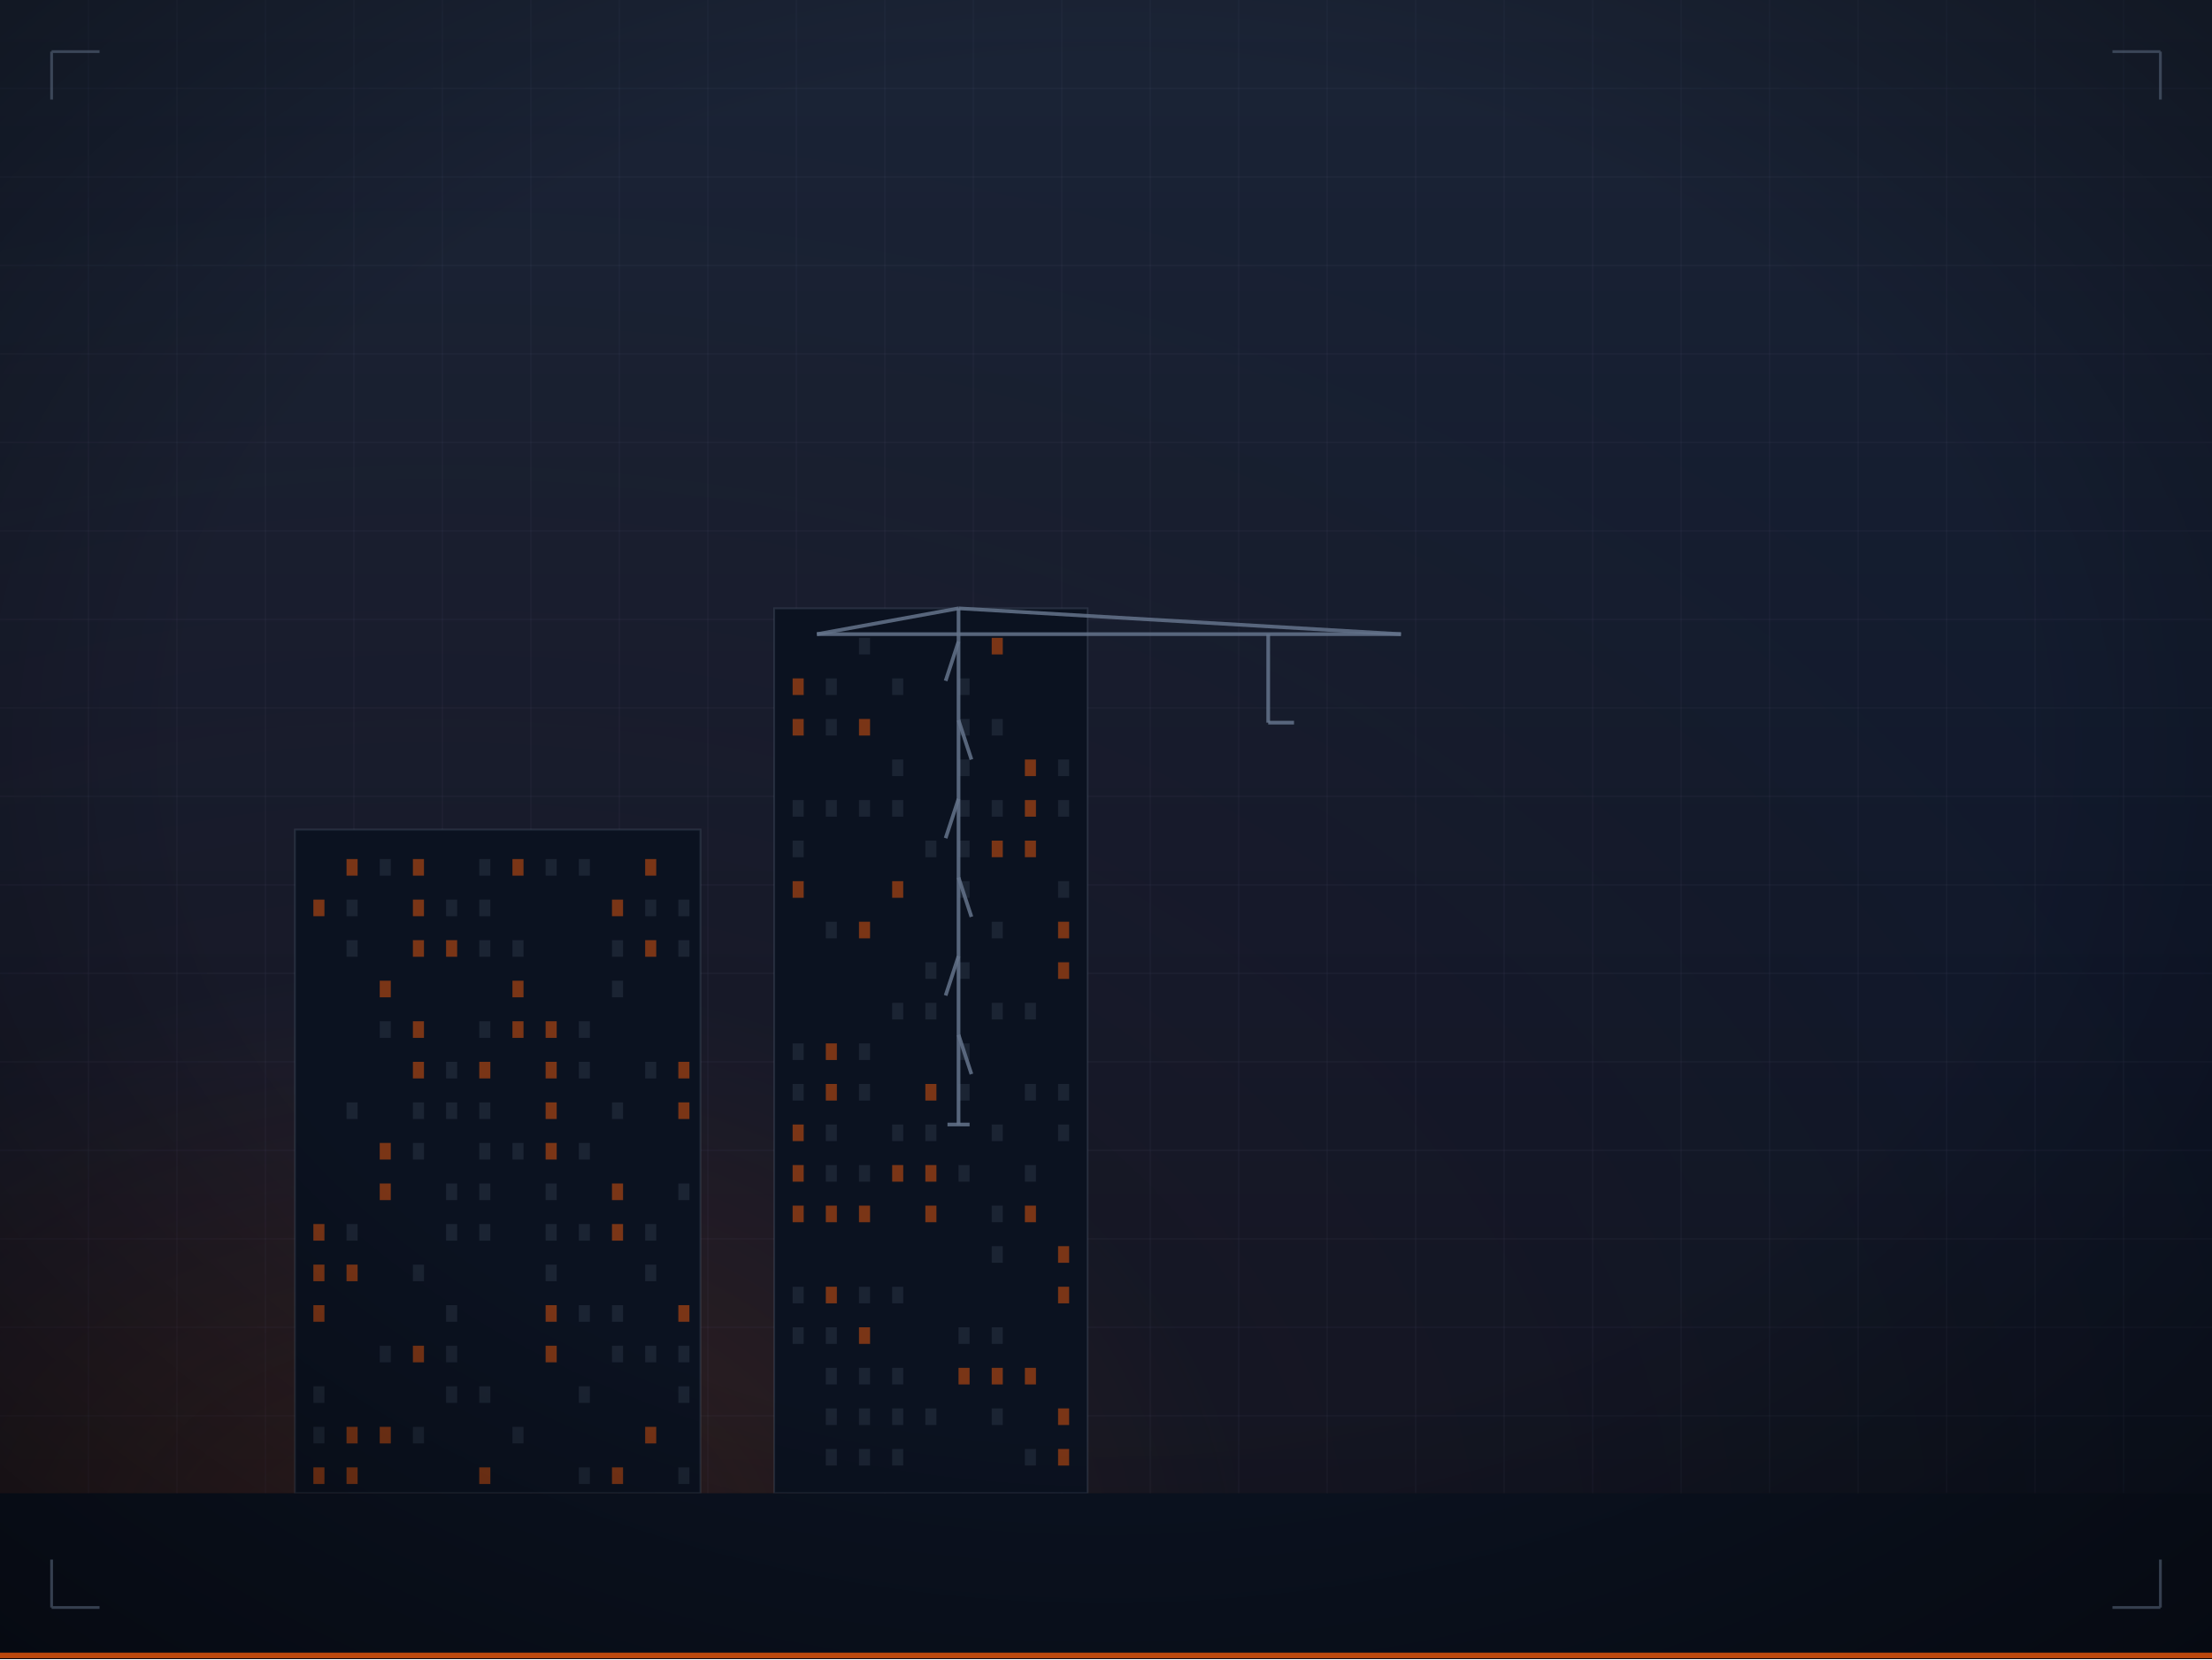
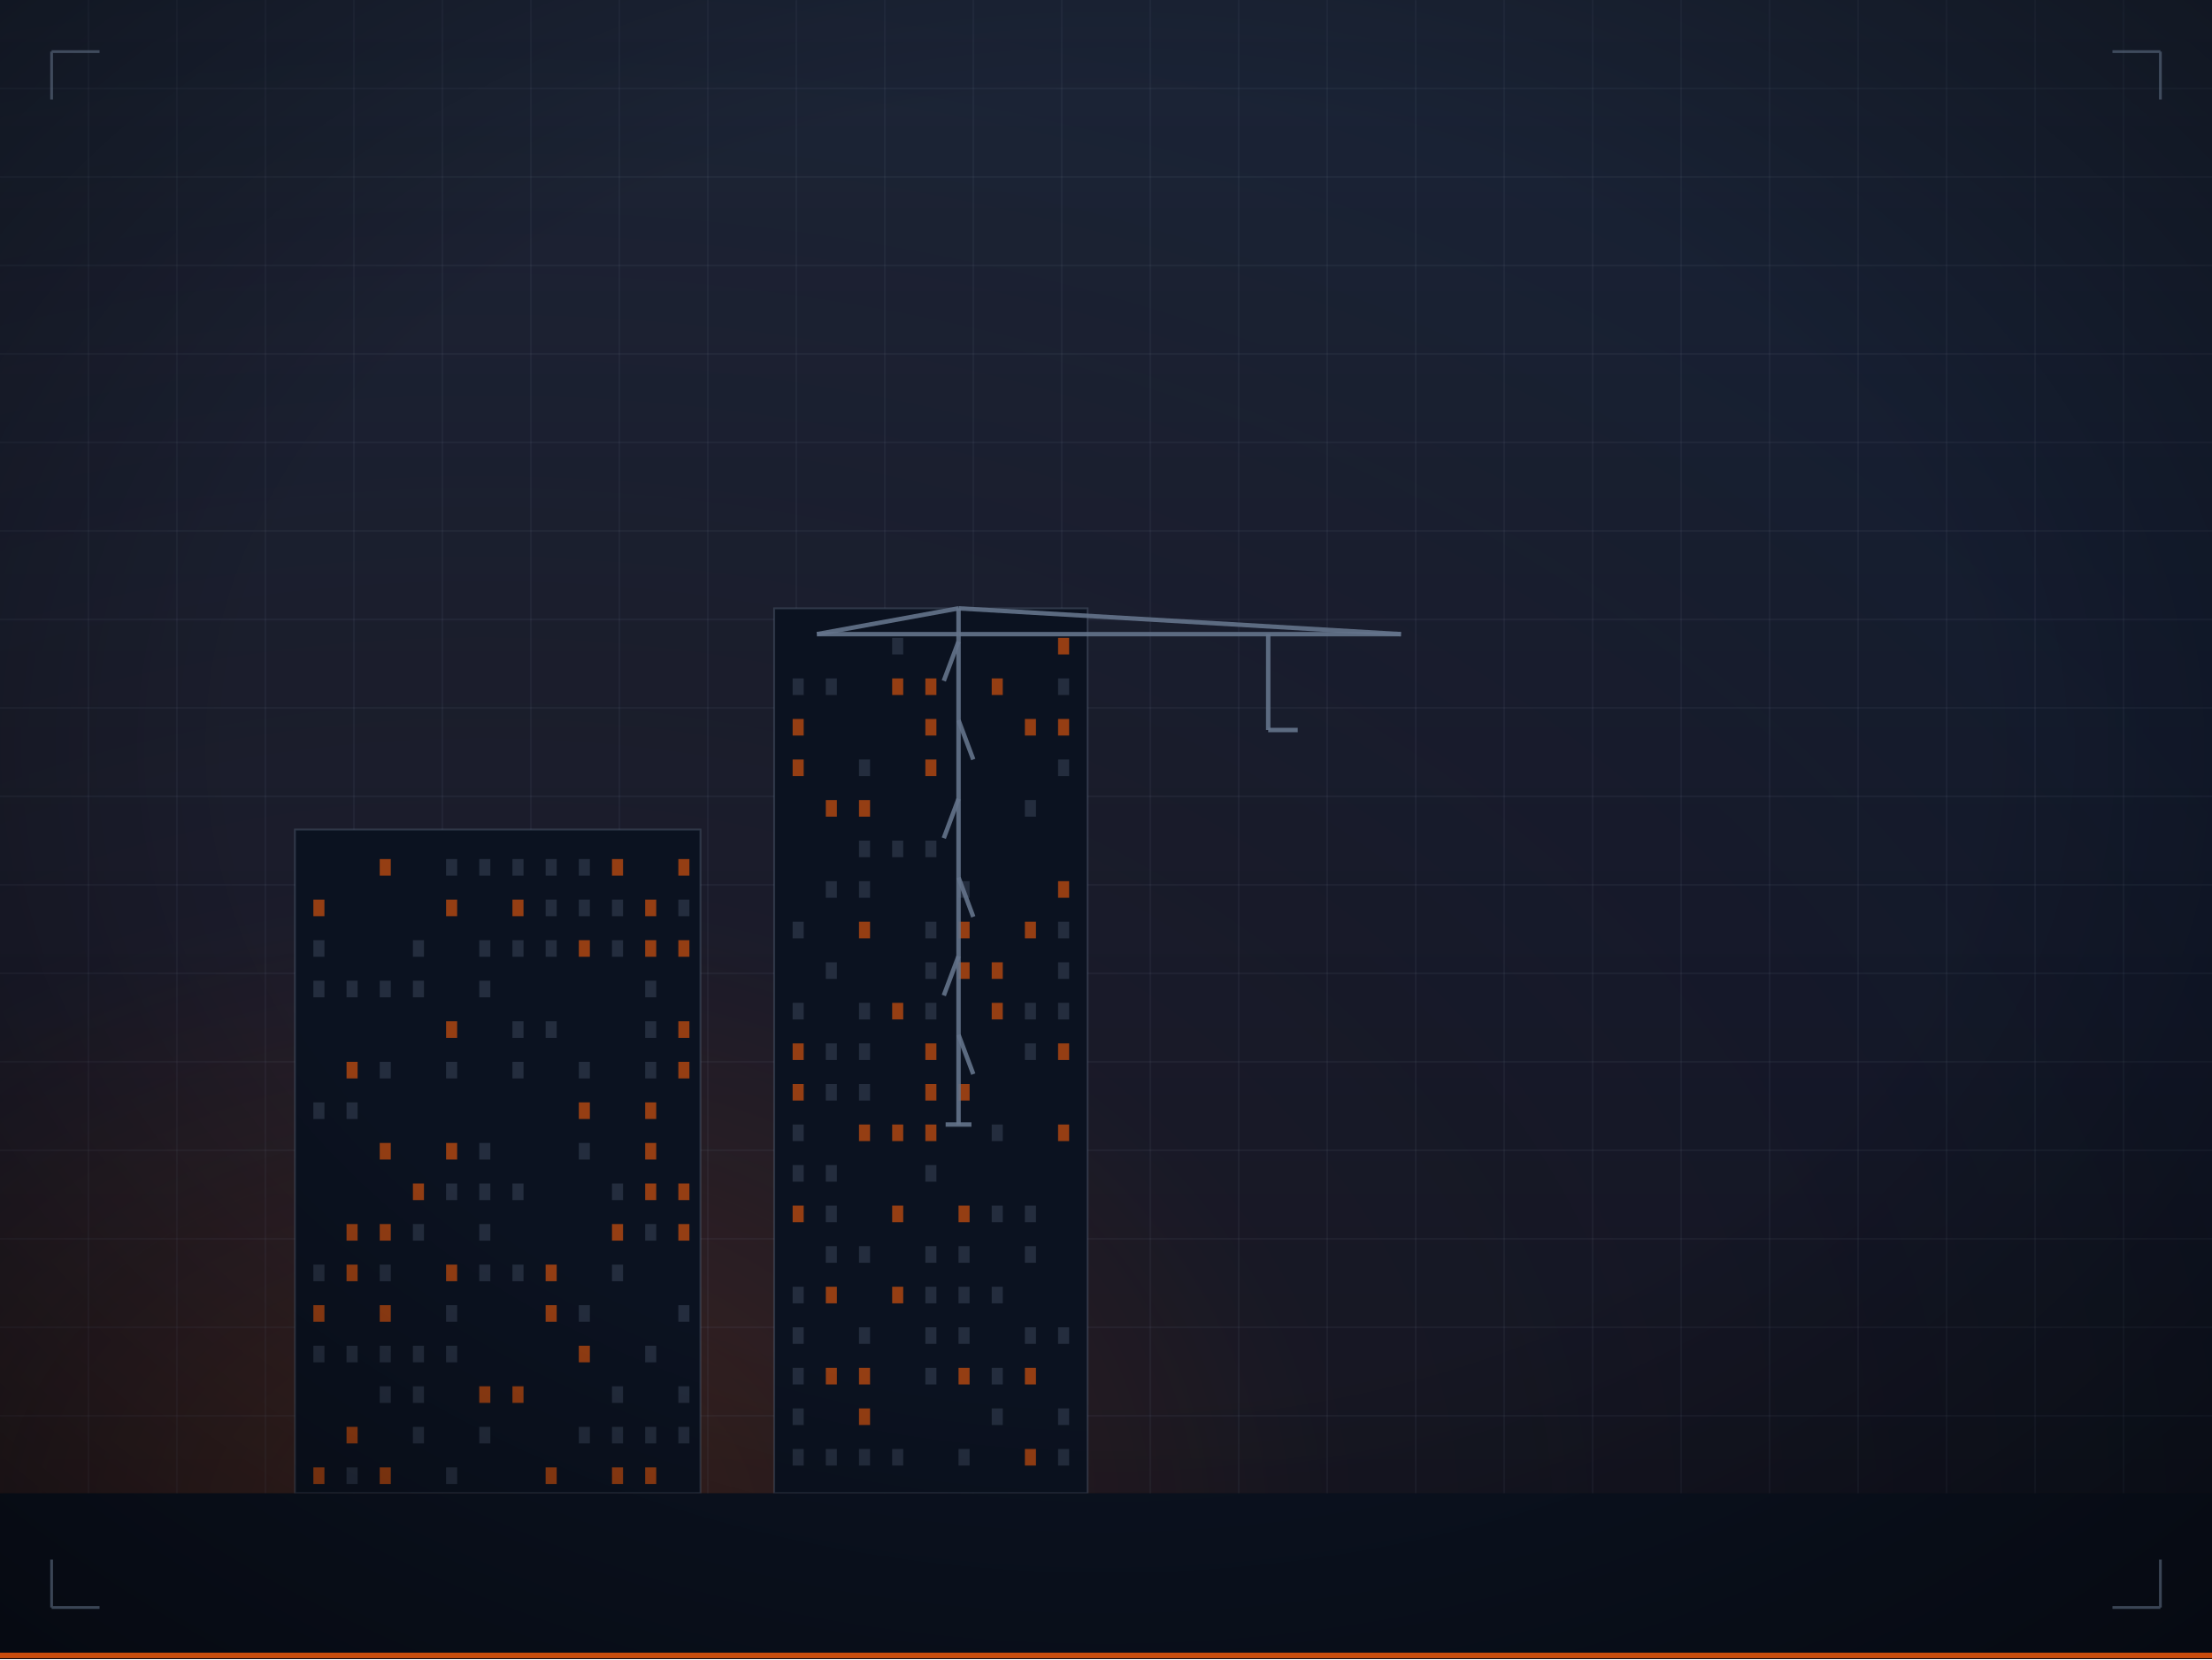
<svg xmlns="http://www.w3.org/2000/svg" width="1200" height="900" viewBox="0 0 1200 900" preserveAspectRatio="xMidYMid slice">
  <defs>
    <linearGradient id="skyt0" x1="0" y1="0" x2="0" y2="1">
      <stop offset="0" stop-color="#1B2436" />
      <stop offset="0.6" stop-color="#0F172A" />
      <stop offset="1" stop-color="#0B1220" />
    </linearGradient>
-     <radialGradient id="glowt0" cx="0.2" cy="0.95" r="0.9">
-       <stop offset="0" stop-color="#EA580C" stop-opacity="0.18" />
-       <stop offset="0.4" stop-color="#EA580C" stop-opacity="0.04" />
+     <radialGradient id="glowt0" cx="0.22" cy="0.92" r="0.95">
+       <stop offset="0" stop-color="#EA580C" stop-opacity="0.22" />
+       <stop offset="0.4" stop-color="#EA580C" stop-opacity="0.05" />
      <stop offset="1" stop-color="#EA580C" stop-opacity="0" />
    </radialGradient>
-     <radialGradient id="vigt0" cx="0.5" cy="0.45" r="0.75">
-       <stop offset="0.55" stop-color="#000000" stop-opacity="0" />
-       <stop offset="1" stop-color="#000000" stop-opacity="0.45" />
+     <radialGradient id="vigt0" cx="0.5" cy="0.45" r="0.78">
+       <stop offset="0.5" stop-color="#000000" stop-opacity="0" />
+       <stop offset="1" stop-color="#000000" stop-opacity="0.5" />
    </radialGradient>
  </defs>
  <rect width="1200" height="900" fill="url(#skyt0)" />
  <rect width="1200" height="900" fill="url(#glowt0)" />
-   <g stroke="#64748B" stroke-opacity="0.06">
+   <g stroke="#64748B" stroke-opacity="0.1">
    <line x1="48" y1="0" x2="48" y2="900" />
    <line x1="96" y1="0" x2="96" y2="900" />
    <line x1="144" y1="0" x2="144" y2="900" />
    <line x1="192" y1="0" x2="192" y2="900" />
    <line x1="240" y1="0" x2="240" y2="900" />
    <line x1="288" y1="0" x2="288" y2="900" />
    <line x1="336" y1="0" x2="336" y2="900" />
    <line x1="384" y1="0" x2="384" y2="900" />
    <line x1="432" y1="0" x2="432" y2="900" />
    <line x1="480" y1="0" x2="480" y2="900" />
    <line x1="528" y1="0" x2="528" y2="900" />
    <line x1="576" y1="0" x2="576" y2="900" />
    <line x1="624" y1="0" x2="624" y2="900" />
    <line x1="672" y1="0" x2="672" y2="900" />
    <line x1="720" y1="0" x2="720" y2="900" />
    <line x1="768" y1="0" x2="768" y2="900" />
    <line x1="816" y1="0" x2="816" y2="900" />
    <line x1="864" y1="0" x2="864" y2="900" />
    <line x1="912" y1="0" x2="912" y2="900" />
    <line x1="960" y1="0" x2="960" y2="900" />
    <line x1="1008" y1="0" x2="1008" y2="900" />
    <line x1="1056" y1="0" x2="1056" y2="900" />
    <line x1="1104" y1="0" x2="1104" y2="900" />
    <line x1="1152" y1="0" x2="1152" y2="900" />
    <line x1="0" y1="48" x2="1200" y2="48" />
    <line x1="0" y1="96" x2="1200" y2="96" />
    <line x1="0" y1="144" x2="1200" y2="144" />
    <line x1="0" y1="192" x2="1200" y2="192" />
    <line x1="0" y1="240" x2="1200" y2="240" />
    <line x1="0" y1="288" x2="1200" y2="288" />
    <line x1="0" y1="336" x2="1200" y2="336" />
    <line x1="0" y1="384" x2="1200" y2="384" />
    <line x1="0" y1="432" x2="1200" y2="432" />
    <line x1="0" y1="480" x2="1200" y2="480" />
    <line x1="0" y1="528" x2="1200" y2="528" />
    <line x1="0" y1="576" x2="1200" y2="576" />
    <line x1="0" y1="624" x2="1200" y2="624" />
    <line x1="0" y1="672" x2="1200" y2="672" />
    <line x1="0" y1="720" x2="1200" y2="720" />
    <line x1="0" y1="768" x2="1200" y2="768" />
    <line x1="0" y1="816" x2="1200" y2="816" />
    <line x1="0" y1="864" x2="1200" y2="864" />
  </g>
  <g opacity="1">
-     <rect x="160" y="450" width="220" height="360" fill="#0B1220" stroke="#64748B" stroke-opacity="0.25" />
-     <rect x="188" y="466" width="6" height="9" fill="#EA580C" opacity="0.5" />
-     <rect x="206" y="466" width="6" height="9" fill="#64748B" opacity="0.18" />
-     <rect x="224" y="466" width="6" height="9" fill="#EA580C" opacity="0.5" />
-     <rect x="260" y="466" width="6" height="9" fill="#64748B" opacity="0.18" />
-     <rect x="278" y="466" width="6" height="9" fill="#EA580C" opacity="0.5" />
-     <rect x="296" y="466" width="6" height="9" fill="#64748B" opacity="0.18" />
-     <rect x="314" y="466" width="6" height="9" fill="#64748B" opacity="0.18" />
-     <rect x="350" y="466" width="6" height="9" fill="#EA580C" opacity="0.5" />
-     <rect x="170" y="488" width="6" height="9" fill="#EA580C" opacity="0.5" />
-     <rect x="188" y="488" width="6" height="9" fill="#64748B" opacity="0.18" />
-     <rect x="224" y="488" width="6" height="9" fill="#EA580C" opacity="0.5" />
-     <rect x="242" y="488" width="6" height="9" fill="#64748B" opacity="0.18" />
-     <rect x="260" y="488" width="6" height="9" fill="#64748B" opacity="0.18" />
-     <rect x="332" y="488" width="6" height="9" fill="#EA580C" opacity="0.5" />
-     <rect x="350" y="488" width="6" height="9" fill="#64748B" opacity="0.18" />
-     <rect x="368" y="488" width="6" height="9" fill="#64748B" opacity="0.18" />
-     <rect x="188" y="510" width="6" height="9" fill="#64748B" opacity="0.18" />
-     <rect x="224" y="510" width="6" height="9" fill="#EA580C" opacity="0.5" />
-     <rect x="242" y="510" width="6" height="9" fill="#EA580C" opacity="0.5" />
-     <rect x="260" y="510" width="6" height="9" fill="#64748B" opacity="0.18" />
-     <rect x="278" y="510" width="6" height="9" fill="#64748B" opacity="0.18" />
-     <rect x="332" y="510" width="6" height="9" fill="#64748B" opacity="0.18" />
-     <rect x="350" y="510" width="6" height="9" fill="#EA580C" opacity="0.5" />
-     <rect x="368" y="510" width="6" height="9" fill="#64748B" opacity="0.18" />
-     <rect x="206" y="532" width="6" height="9" fill="#EA580C" opacity="0.5" />
-     <rect x="278" y="532" width="6" height="9" fill="#EA580C" opacity="0.5" />
-     <rect x="332" y="532" width="6" height="9" fill="#64748B" opacity="0.18" />
-     <rect x="206" y="554" width="6" height="9" fill="#64748B" opacity="0.18" />
-     <rect x="224" y="554" width="6" height="9" fill="#EA580C" opacity="0.5" />
-     <rect x="260" y="554" width="6" height="9" fill="#64748B" opacity="0.18" />
-     <rect x="278" y="554" width="6" height="9" fill="#EA580C" opacity="0.5" />
-     <rect x="296" y="554" width="6" height="9" fill="#EA580C" opacity="0.5" />
-     <rect x="314" y="554" width="6" height="9" fill="#64748B" opacity="0.18" />
-     <rect x="224" y="576" width="6" height="9" fill="#EA580C" opacity="0.5" />
-     <rect x="242" y="576" width="6" height="9" fill="#64748B" opacity="0.18" />
-     <rect x="260" y="576" width="6" height="9" fill="#EA580C" opacity="0.5" />
-     <rect x="296" y="576" width="6" height="9" fill="#EA580C" opacity="0.5" />
-     <rect x="314" y="576" width="6" height="9" fill="#64748B" opacity="0.18" />
-     <rect x="350" y="576" width="6" height="9" fill="#64748B" opacity="0.18" />
-     <rect x="368" y="576" width="6" height="9" fill="#EA580C" opacity="0.5" />
-     <rect x="188" y="598" width="6" height="9" fill="#64748B" opacity="0.18" />
-     <rect x="224" y="598" width="6" height="9" fill="#64748B" opacity="0.18" />
-     <rect x="242" y="598" width="6" height="9" fill="#64748B" opacity="0.18" />
-     <rect x="260" y="598" width="6" height="9" fill="#64748B" opacity="0.18" />
-     <rect x="296" y="598" width="6" height="9" fill="#EA580C" opacity="0.5" />
-     <rect x="332" y="598" width="6" height="9" fill="#64748B" opacity="0.18" />
-     <rect x="368" y="598" width="6" height="9" fill="#EA580C" opacity="0.5" />
-     <rect x="206" y="620" width="6" height="9" fill="#EA580C" opacity="0.5" />
-     <rect x="224" y="620" width="6" height="9" fill="#64748B" opacity="0.18" />
-     <rect x="260" y="620" width="6" height="9" fill="#64748B" opacity="0.18" />
-     <rect x="278" y="620" width="6" height="9" fill="#64748B" opacity="0.18" />
-     <rect x="296" y="620" width="6" height="9" fill="#EA580C" opacity="0.5" />
-     <rect x="314" y="620" width="6" height="9" fill="#64748B" opacity="0.18" />
-     <rect x="206" y="642" width="6" height="9" fill="#EA580C" opacity="0.5" />
-     <rect x="242" y="642" width="6" height="9" fill="#64748B" opacity="0.18" />
-     <rect x="260" y="642" width="6" height="9" fill="#64748B" opacity="0.18" />
-     <rect x="296" y="642" width="6" height="9" fill="#64748B" opacity="0.18" />
-     <rect x="332" y="642" width="6" height="9" fill="#EA580C" opacity="0.5" />
-     <rect x="368" y="642" width="6" height="9" fill="#64748B" opacity="0.18" />
-     <rect x="170" y="664" width="6" height="9" fill="#EA580C" opacity="0.5" />
-     <rect x="188" y="664" width="6" height="9" fill="#64748B" opacity="0.18" />
-     <rect x="242" y="664" width="6" height="9" fill="#64748B" opacity="0.18" />
-     <rect x="260" y="664" width="6" height="9" fill="#64748B" opacity="0.18" />
-     <rect x="296" y="664" width="6" height="9" fill="#64748B" opacity="0.18" />
-     <rect x="314" y="664" width="6" height="9" fill="#64748B" opacity="0.18" />
-     <rect x="332" y="664" width="6" height="9" fill="#EA580C" opacity="0.5" />
-     <rect x="350" y="664" width="6" height="9" fill="#64748B" opacity="0.18" />
-     <rect x="170" y="686" width="6" height="9" fill="#EA580C" opacity="0.5" />
-     <rect x="188" y="686" width="6" height="9" fill="#EA580C" opacity="0.5" />
-     <rect x="224" y="686" width="6" height="9" fill="#64748B" opacity="0.18" />
-     <rect x="296" y="686" width="6" height="9" fill="#64748B" opacity="0.18" />
-     <rect x="350" y="686" width="6" height="9" fill="#64748B" opacity="0.18" />
-     <rect x="170" y="708" width="6" height="9" fill="#EA580C" opacity="0.5" />
-     <rect x="242" y="708" width="6" height="9" fill="#64748B" opacity="0.18" />
-     <rect x="296" y="708" width="6" height="9" fill="#EA580C" opacity="0.5" />
-     <rect x="314" y="708" width="6" height="9" fill="#64748B" opacity="0.18" />
-     <rect x="332" y="708" width="6" height="9" fill="#64748B" opacity="0.18" />
-     <rect x="368" y="708" width="6" height="9" fill="#EA580C" opacity="0.5" />
-     <rect x="206" y="730" width="6" height="9" fill="#64748B" opacity="0.18" />
-     <rect x="224" y="730" width="6" height="9" fill="#EA580C" opacity="0.5" />
-     <rect x="242" y="730" width="6" height="9" fill="#64748B" opacity="0.18" />
-     <rect x="296" y="730" width="6" height="9" fill="#EA580C" opacity="0.5" />
-     <rect x="332" y="730" width="6" height="9" fill="#64748B" opacity="0.18" />
-     <rect x="350" y="730" width="6" height="9" fill="#64748B" opacity="0.18" />
-     <rect x="368" y="730" width="6" height="9" fill="#64748B" opacity="0.18" />
-     <rect x="170" y="752" width="6" height="9" fill="#64748B" opacity="0.18" />
-     <rect x="242" y="752" width="6" height="9" fill="#64748B" opacity="0.18" />
-     <rect x="260" y="752" width="6" height="9" fill="#64748B" opacity="0.18" />
-     <rect x="314" y="752" width="6" height="9" fill="#64748B" opacity="0.18" />
-     <rect x="368" y="752" width="6" height="9" fill="#64748B" opacity="0.18" />
-     <rect x="170" y="774" width="6" height="9" fill="#64748B" opacity="0.18" />
-     <rect x="188" y="774" width="6" height="9" fill="#EA580C" opacity="0.5" />
-     <rect x="206" y="774" width="6" height="9" fill="#EA580C" opacity="0.5" />
-     <rect x="224" y="774" width="6" height="9" fill="#64748B" opacity="0.18" />
-     <rect x="278" y="774" width="6" height="9" fill="#64748B" opacity="0.18" />
-     <rect x="350" y="774" width="6" height="9" fill="#EA580C" opacity="0.5" />
-     <rect x="170" y="796" width="6" height="9" fill="#EA580C" opacity="0.5" />
-     <rect x="188" y="796" width="6" height="9" fill="#EA580C" opacity="0.5" />
-     <rect x="260" y="796" width="6" height="9" fill="#EA580C" opacity="0.5" />
-     <rect x="314" y="796" width="6" height="9" fill="#64748B" opacity="0.18" />
-     <rect x="332" y="796" width="6" height="9" fill="#EA580C" opacity="0.5" />
-     <rect x="368" y="796" width="6" height="9" fill="#64748B" opacity="0.18" />
+     <rect x="160" y="450" width="220" height="360" fill="#0B1220" stroke="#64748B" stroke-opacity="0.35" />
+     <rect x="206" y="466" width="6" height="9" fill="#EA580C" opacity="0.62" />
+     <rect x="242" y="466" width="6" height="9" fill="#64748B" opacity="0.28" />
+     <rect x="260" y="466" width="6" height="9" fill="#64748B" opacity="0.28" />
+     <rect x="278" y="466" width="6" height="9" fill="#64748B" opacity="0.28" />
+     <rect x="296" y="466" width="6" height="9" fill="#64748B" opacity="0.28" />
+     <rect x="314" y="466" width="6" height="9" fill="#64748B" opacity="0.28" />
+     <rect x="332" y="466" width="6" height="9" fill="#EA580C" opacity="0.62" />
+     <rect x="368" y="466" width="6" height="9" fill="#EA580C" opacity="0.62" />
+     <rect x="170" y="488" width="6" height="9" fill="#EA580C" opacity="0.62" />
+     <rect x="242" y="488" width="6" height="9" fill="#EA580C" opacity="0.62" />
+     <rect x="278" y="488" width="6" height="9" fill="#EA580C" opacity="0.62" />
+     <rect x="296" y="488" width="6" height="9" fill="#64748B" opacity="0.28" />
+     <rect x="314" y="488" width="6" height="9" fill="#64748B" opacity="0.28" />
+     <rect x="332" y="488" width="6" height="9" fill="#64748B" opacity="0.28" />
+     <rect x="350" y="488" width="6" height="9" fill="#EA580C" opacity="0.62" />
+     <rect x="368" y="488" width="6" height="9" fill="#64748B" opacity="0.28" />
+     <rect x="170" y="510" width="6" height="9" fill="#64748B" opacity="0.28" />
+     <rect x="224" y="510" width="6" height="9" fill="#64748B" opacity="0.28" />
+     <rect x="260" y="510" width="6" height="9" fill="#64748B" opacity="0.28" />
+     <rect x="278" y="510" width="6" height="9" fill="#64748B" opacity="0.28" />
+     <rect x="296" y="510" width="6" height="9" fill="#64748B" opacity="0.28" />
+     <rect x="314" y="510" width="6" height="9" fill="#EA580C" opacity="0.62" />
+     <rect x="332" y="510" width="6" height="9" fill="#64748B" opacity="0.28" />
+     <rect x="350" y="510" width="6" height="9" fill="#EA580C" opacity="0.62" />
+     <rect x="368" y="510" width="6" height="9" fill="#EA580C" opacity="0.62" />
+     <rect x="170" y="532" width="6" height="9" fill="#64748B" opacity="0.28" />
+     <rect x="188" y="532" width="6" height="9" fill="#64748B" opacity="0.28" />
+     <rect x="206" y="532" width="6" height="9" fill="#64748B" opacity="0.28" />
+     <rect x="224" y="532" width="6" height="9" fill="#64748B" opacity="0.28" />
+     <rect x="260" y="532" width="6" height="9" fill="#64748B" opacity="0.28" />
+     <rect x="350" y="532" width="6" height="9" fill="#64748B" opacity="0.28" />
+     <rect x="242" y="554" width="6" height="9" fill="#EA580C" opacity="0.62" />
+     <rect x="278" y="554" width="6" height="9" fill="#64748B" opacity="0.28" />
+     <rect x="296" y="554" width="6" height="9" fill="#64748B" opacity="0.28" />
+     <rect x="350" y="554" width="6" height="9" fill="#64748B" opacity="0.28" />
+     <rect x="368" y="554" width="6" height="9" fill="#EA580C" opacity="0.62" />
+     <rect x="188" y="576" width="6" height="9" fill="#EA580C" opacity="0.62" />
+     <rect x="206" y="576" width="6" height="9" fill="#64748B" opacity="0.28" />
+     <rect x="242" y="576" width="6" height="9" fill="#64748B" opacity="0.28" />
+     <rect x="278" y="576" width="6" height="9" fill="#64748B" opacity="0.28" />
+     <rect x="314" y="576" width="6" height="9" fill="#64748B" opacity="0.28" />
+     <rect x="350" y="576" width="6" height="9" fill="#64748B" opacity="0.28" />
+     <rect x="368" y="576" width="6" height="9" fill="#EA580C" opacity="0.62" />
+     <rect x="170" y="598" width="6" height="9" fill="#64748B" opacity="0.28" />
+     <rect x="188" y="598" width="6" height="9" fill="#64748B" opacity="0.28" />
+     <rect x="314" y="598" width="6" height="9" fill="#EA580C" opacity="0.62" />
+     <rect x="350" y="598" width="6" height="9" fill="#EA580C" opacity="0.62" />
+     <rect x="206" y="620" width="6" height="9" fill="#EA580C" opacity="0.62" />
+     <rect x="242" y="620" width="6" height="9" fill="#EA580C" opacity="0.62" />
+     <rect x="260" y="620" width="6" height="9" fill="#64748B" opacity="0.28" />
+     <rect x="314" y="620" width="6" height="9" fill="#64748B" opacity="0.28" />
+     <rect x="350" y="620" width="6" height="9" fill="#EA580C" opacity="0.62" />
+     <rect x="224" y="642" width="6" height="9" fill="#EA580C" opacity="0.62" />
+     <rect x="242" y="642" width="6" height="9" fill="#64748B" opacity="0.28" />
+     <rect x="260" y="642" width="6" height="9" fill="#64748B" opacity="0.28" />
+     <rect x="278" y="642" width="6" height="9" fill="#64748B" opacity="0.28" />
+     <rect x="332" y="642" width="6" height="9" fill="#64748B" opacity="0.28" />
+     <rect x="350" y="642" width="6" height="9" fill="#EA580C" opacity="0.62" />
+     <rect x="368" y="642" width="6" height="9" fill="#EA580C" opacity="0.62" />
+     <rect x="188" y="664" width="6" height="9" fill="#EA580C" opacity="0.62" />
+     <rect x="206" y="664" width="6" height="9" fill="#EA580C" opacity="0.62" />
+     <rect x="224" y="664" width="6" height="9" fill="#64748B" opacity="0.28" />
+     <rect x="260" y="664" width="6" height="9" fill="#64748B" opacity="0.28" />
+     <rect x="332" y="664" width="6" height="9" fill="#EA580C" opacity="0.62" />
+     <rect x="350" y="664" width="6" height="9" fill="#64748B" opacity="0.28" />
+     <rect x="368" y="664" width="6" height="9" fill="#EA580C" opacity="0.62" />
+     <rect x="170" y="686" width="6" height="9" fill="#64748B" opacity="0.28" />
+     <rect x="188" y="686" width="6" height="9" fill="#EA580C" opacity="0.62" />
+     <rect x="206" y="686" width="6" height="9" fill="#64748B" opacity="0.28" />
+     <rect x="242" y="686" width="6" height="9" fill="#EA580C" opacity="0.62" />
+     <rect x="260" y="686" width="6" height="9" fill="#64748B" opacity="0.28" />
+     <rect x="278" y="686" width="6" height="9" fill="#64748B" opacity="0.28" />
+     <rect x="296" y="686" width="6" height="9" fill="#EA580C" opacity="0.62" />
+     <rect x="332" y="686" width="6" height="9" fill="#64748B" opacity="0.28" />
+     <rect x="170" y="708" width="6" height="9" fill="#EA580C" opacity="0.62" />
+     <rect x="206" y="708" width="6" height="9" fill="#EA580C" opacity="0.62" />
+     <rect x="242" y="708" width="6" height="9" fill="#64748B" opacity="0.28" />
+     <rect x="296" y="708" width="6" height="9" fill="#EA580C" opacity="0.62" />
+     <rect x="314" y="708" width="6" height="9" fill="#64748B" opacity="0.28" />
+     <rect x="368" y="708" width="6" height="9" fill="#64748B" opacity="0.28" />
+     <rect x="170" y="730" width="6" height="9" fill="#64748B" opacity="0.28" />
+     <rect x="188" y="730" width="6" height="9" fill="#64748B" opacity="0.28" />
+     <rect x="206" y="730" width="6" height="9" fill="#64748B" opacity="0.28" />
+     <rect x="224" y="730" width="6" height="9" fill="#64748B" opacity="0.28" />
+     <rect x="242" y="730" width="6" height="9" fill="#64748B" opacity="0.28" />
+     <rect x="314" y="730" width="6" height="9" fill="#EA580C" opacity="0.62" />
+     <rect x="350" y="730" width="6" height="9" fill="#64748B" opacity="0.28" />
+     <rect x="206" y="752" width="6" height="9" fill="#64748B" opacity="0.28" />
+     <rect x="224" y="752" width="6" height="9" fill="#64748B" opacity="0.28" />
+     <rect x="260" y="752" width="6" height="9" fill="#EA580C" opacity="0.62" />
+     <rect x="278" y="752" width="6" height="9" fill="#EA580C" opacity="0.62" />
+     <rect x="332" y="752" width="6" height="9" fill="#64748B" opacity="0.28" />
+     <rect x="368" y="752" width="6" height="9" fill="#64748B" opacity="0.28" />
+     <rect x="188" y="774" width="6" height="9" fill="#EA580C" opacity="0.62" />
+     <rect x="224" y="774" width="6" height="9" fill="#64748B" opacity="0.28" />
+     <rect x="260" y="774" width="6" height="9" fill="#64748B" opacity="0.28" />
+     <rect x="314" y="774" width="6" height="9" fill="#64748B" opacity="0.28" />
+     <rect x="332" y="774" width="6" height="9" fill="#64748B" opacity="0.28" />
+     <rect x="350" y="774" width="6" height="9" fill="#64748B" opacity="0.28" />
+     <rect x="368" y="774" width="6" height="9" fill="#64748B" opacity="0.28" />
+     <rect x="170" y="796" width="6" height="9" fill="#EA580C" opacity="0.62" />
+     <rect x="188" y="796" width="6" height="9" fill="#64748B" opacity="0.28" />
+     <rect x="206" y="796" width="6" height="9" fill="#EA580C" opacity="0.62" />
+     <rect x="242" y="796" width="6" height="9" fill="#64748B" opacity="0.28" />
+     <rect x="296" y="796" width="6" height="9" fill="#EA580C" opacity="0.62" />
+     <rect x="332" y="796" width="6" height="9" fill="#EA580C" opacity="0.62" />
+     <rect x="350" y="796" width="6" height="9" fill="#EA580C" opacity="0.62" />
  </g>
  <g opacity="1">
-     <rect x="420" y="330" width="170" height="480" fill="#0B1220" stroke="#64748B" stroke-opacity="0.25" />
-     <rect x="466" y="346" width="6" height="9" fill="#64748B" opacity="0.18" />
-     <rect x="538" y="346" width="6" height="9" fill="#EA580C" opacity="0.5" />
-     <rect x="430" y="368" width="6" height="9" fill="#EA580C" opacity="0.5" />
-     <rect x="448" y="368" width="6" height="9" fill="#64748B" opacity="0.18" />
-     <rect x="484" y="368" width="6" height="9" fill="#64748B" opacity="0.18" />
-     <rect x="520" y="368" width="6" height="9" fill="#64748B" opacity="0.18" />
-     <rect x="430" y="390" width="6" height="9" fill="#EA580C" opacity="0.5" />
-     <rect x="448" y="390" width="6" height="9" fill="#64748B" opacity="0.18" />
-     <rect x="466" y="390" width="6" height="9" fill="#EA580C" opacity="0.5" />
-     <rect x="520" y="390" width="6" height="9" fill="#64748B" opacity="0.18" />
-     <rect x="538" y="390" width="6" height="9" fill="#64748B" opacity="0.18" />
-     <rect x="484" y="412" width="6" height="9" fill="#64748B" opacity="0.18" />
-     <rect x="520" y="412" width="6" height="9" fill="#64748B" opacity="0.18" />
-     <rect x="556" y="412" width="6" height="9" fill="#EA580C" opacity="0.5" />
-     <rect x="574" y="412" width="6" height="9" fill="#64748B" opacity="0.18" />
-     <rect x="430" y="434" width="6" height="9" fill="#64748B" opacity="0.18" />
-     <rect x="448" y="434" width="6" height="9" fill="#64748B" opacity="0.18" />
-     <rect x="466" y="434" width="6" height="9" fill="#64748B" opacity="0.18" />
-     <rect x="484" y="434" width="6" height="9" fill="#64748B" opacity="0.18" />
-     <rect x="520" y="434" width="6" height="9" fill="#64748B" opacity="0.18" />
-     <rect x="538" y="434" width="6" height="9" fill="#64748B" opacity="0.18" />
-     <rect x="556" y="434" width="6" height="9" fill="#EA580C" opacity="0.5" />
-     <rect x="574" y="434" width="6" height="9" fill="#64748B" opacity="0.18" />
-     <rect x="430" y="456" width="6" height="9" fill="#64748B" opacity="0.18" />
-     <rect x="502" y="456" width="6" height="9" fill="#64748B" opacity="0.18" />
-     <rect x="520" y="456" width="6" height="9" fill="#64748B" opacity="0.18" />
-     <rect x="538" y="456" width="6" height="9" fill="#EA580C" opacity="0.5" />
-     <rect x="556" y="456" width="6" height="9" fill="#EA580C" opacity="0.5" />
-     <rect x="430" y="478" width="6" height="9" fill="#EA580C" opacity="0.5" />
-     <rect x="484" y="478" width="6" height="9" fill="#EA580C" opacity="0.5" />
-     <rect x="520" y="478" width="6" height="9" fill="#64748B" opacity="0.18" />
-     <rect x="574" y="478" width="6" height="9" fill="#64748B" opacity="0.18" />
-     <rect x="448" y="500" width="6" height="9" fill="#64748B" opacity="0.18" />
-     <rect x="466" y="500" width="6" height="9" fill="#EA580C" opacity="0.5" />
-     <rect x="538" y="500" width="6" height="9" fill="#64748B" opacity="0.18" />
-     <rect x="574" y="500" width="6" height="9" fill="#EA580C" opacity="0.5" />
-     <rect x="502" y="522" width="6" height="9" fill="#64748B" opacity="0.18" />
-     <rect x="520" y="522" width="6" height="9" fill="#64748B" opacity="0.18" />
-     <rect x="574" y="522" width="6" height="9" fill="#EA580C" opacity="0.5" />
-     <rect x="484" y="544" width="6" height="9" fill="#64748B" opacity="0.18" />
-     <rect x="502" y="544" width="6" height="9" fill="#64748B" opacity="0.18" />
-     <rect x="538" y="544" width="6" height="9" fill="#64748B" opacity="0.18" />
-     <rect x="556" y="544" width="6" height="9" fill="#64748B" opacity="0.18" />
-     <rect x="430" y="566" width="6" height="9" fill="#64748B" opacity="0.18" />
-     <rect x="448" y="566" width="6" height="9" fill="#EA580C" opacity="0.5" />
-     <rect x="466" y="566" width="6" height="9" fill="#64748B" opacity="0.18" />
-     <rect x="520" y="566" width="6" height="9" fill="#64748B" opacity="0.18" />
-     <rect x="430" y="588" width="6" height="9" fill="#64748B" opacity="0.18" />
-     <rect x="448" y="588" width="6" height="9" fill="#EA580C" opacity="0.5" />
-     <rect x="466" y="588" width="6" height="9" fill="#64748B" opacity="0.18" />
-     <rect x="502" y="588" width="6" height="9" fill="#EA580C" opacity="0.5" />
-     <rect x="520" y="588" width="6" height="9" fill="#64748B" opacity="0.18" />
-     <rect x="556" y="588" width="6" height="9" fill="#64748B" opacity="0.18" />
-     <rect x="574" y="588" width="6" height="9" fill="#64748B" opacity="0.18" />
-     <rect x="430" y="610" width="6" height="9" fill="#EA580C" opacity="0.5" />
-     <rect x="448" y="610" width="6" height="9" fill="#64748B" opacity="0.18" />
-     <rect x="484" y="610" width="6" height="9" fill="#64748B" opacity="0.18" />
-     <rect x="502" y="610" width="6" height="9" fill="#64748B" opacity="0.18" />
-     <rect x="538" y="610" width="6" height="9" fill="#64748B" opacity="0.18" />
-     <rect x="574" y="610" width="6" height="9" fill="#64748B" opacity="0.18" />
-     <rect x="430" y="632" width="6" height="9" fill="#EA580C" opacity="0.5" />
-     <rect x="448" y="632" width="6" height="9" fill="#64748B" opacity="0.18" />
-     <rect x="466" y="632" width="6" height="9" fill="#64748B" opacity="0.18" />
-     <rect x="484" y="632" width="6" height="9" fill="#EA580C" opacity="0.5" />
-     <rect x="502" y="632" width="6" height="9" fill="#EA580C" opacity="0.5" />
-     <rect x="520" y="632" width="6" height="9" fill="#64748B" opacity="0.18" />
-     <rect x="556" y="632" width="6" height="9" fill="#64748B" opacity="0.18" />
-     <rect x="430" y="654" width="6" height="9" fill="#EA580C" opacity="0.5" />
-     <rect x="448" y="654" width="6" height="9" fill="#EA580C" opacity="0.5" />
-     <rect x="466" y="654" width="6" height="9" fill="#EA580C" opacity="0.5" />
-     <rect x="502" y="654" width="6" height="9" fill="#EA580C" opacity="0.5" />
-     <rect x="538" y="654" width="6" height="9" fill="#64748B" opacity="0.18" />
-     <rect x="556" y="654" width="6" height="9" fill="#EA580C" opacity="0.5" />
-     <rect x="538" y="676" width="6" height="9" fill="#64748B" opacity="0.18" />
-     <rect x="574" y="676" width="6" height="9" fill="#EA580C" opacity="0.5" />
-     <rect x="430" y="698" width="6" height="9" fill="#64748B" opacity="0.18" />
-     <rect x="448" y="698" width="6" height="9" fill="#EA580C" opacity="0.5" />
-     <rect x="466" y="698" width="6" height="9" fill="#64748B" opacity="0.18" />
-     <rect x="484" y="698" width="6" height="9" fill="#64748B" opacity="0.18" />
-     <rect x="574" y="698" width="6" height="9" fill="#EA580C" opacity="0.5" />
-     <rect x="430" y="720" width="6" height="9" fill="#64748B" opacity="0.18" />
-     <rect x="448" y="720" width="6" height="9" fill="#64748B" opacity="0.18" />
-     <rect x="466" y="720" width="6" height="9" fill="#EA580C" opacity="0.5" />
-     <rect x="520" y="720" width="6" height="9" fill="#64748B" opacity="0.18" />
-     <rect x="538" y="720" width="6" height="9" fill="#64748B" opacity="0.18" />
-     <rect x="448" y="742" width="6" height="9" fill="#64748B" opacity="0.18" />
-     <rect x="466" y="742" width="6" height="9" fill="#64748B" opacity="0.18" />
-     <rect x="484" y="742" width="6" height="9" fill="#64748B" opacity="0.18" />
-     <rect x="520" y="742" width="6" height="9" fill="#EA580C" opacity="0.5" />
-     <rect x="538" y="742" width="6" height="9" fill="#EA580C" opacity="0.5" />
-     <rect x="556" y="742" width="6" height="9" fill="#EA580C" opacity="0.5" />
-     <rect x="448" y="764" width="6" height="9" fill="#64748B" opacity="0.18" />
-     <rect x="466" y="764" width="6" height="9" fill="#64748B" opacity="0.18" />
-     <rect x="484" y="764" width="6" height="9" fill="#64748B" opacity="0.18" />
-     <rect x="502" y="764" width="6" height="9" fill="#64748B" opacity="0.18" />
-     <rect x="538" y="764" width="6" height="9" fill="#64748B" opacity="0.18" />
-     <rect x="574" y="764" width="6" height="9" fill="#EA580C" opacity="0.5" />
-     <rect x="448" y="786" width="6" height="9" fill="#64748B" opacity="0.18" />
-     <rect x="466" y="786" width="6" height="9" fill="#64748B" opacity="0.18" />
-     <rect x="484" y="786" width="6" height="9" fill="#64748B" opacity="0.18" />
-     <rect x="556" y="786" width="6" height="9" fill="#64748B" opacity="0.18" />
-     <rect x="574" y="786" width="6" height="9" fill="#EA580C" opacity="0.5" />
-   </g>
-   <g stroke="#64748B" stroke-width="2" fill="none" stroke-opacity="0.85">
+     <rect x="420" y="330" width="170" height="480" fill="#0B1220" stroke="#64748B" stroke-opacity="0.35" />
+     <rect x="484" y="346" width="6" height="9" fill="#64748B" opacity="0.28" />
+     <rect x="574" y="346" width="6" height="9" fill="#EA580C" opacity="0.62" />
+     <rect x="430" y="368" width="6" height="9" fill="#64748B" opacity="0.28" />
+     <rect x="448" y="368" width="6" height="9" fill="#64748B" opacity="0.28" />
+     <rect x="484" y="368" width="6" height="9" fill="#EA580C" opacity="0.62" />
+     <rect x="502" y="368" width="6" height="9" fill="#EA580C" opacity="0.62" />
+     <rect x="538" y="368" width="6" height="9" fill="#EA580C" opacity="0.62" />
+     <rect x="574" y="368" width="6" height="9" fill="#64748B" opacity="0.28" />
+     <rect x="430" y="390" width="6" height="9" fill="#EA580C" opacity="0.62" />
+     <rect x="502" y="390" width="6" height="9" fill="#EA580C" opacity="0.62" />
+     <rect x="556" y="390" width="6" height="9" fill="#EA580C" opacity="0.62" />
+     <rect x="574" y="390" width="6" height="9" fill="#EA580C" opacity="0.62" />
+     <rect x="430" y="412" width="6" height="9" fill="#EA580C" opacity="0.62" />
+     <rect x="466" y="412" width="6" height="9" fill="#64748B" opacity="0.28" />
+     <rect x="502" y="412" width="6" height="9" fill="#EA580C" opacity="0.62" />
+     <rect x="574" y="412" width="6" height="9" fill="#64748B" opacity="0.28" />
+     <rect x="448" y="434" width="6" height="9" fill="#EA580C" opacity="0.62" />
+     <rect x="466" y="434" width="6" height="9" fill="#EA580C" opacity="0.62" />
+     <rect x="556" y="434" width="6" height="9" fill="#64748B" opacity="0.28" />
+     <rect x="466" y="456" width="6" height="9" fill="#64748B" opacity="0.28" />
+     <rect x="484" y="456" width="6" height="9" fill="#64748B" opacity="0.28" />
+     <rect x="502" y="456" width="6" height="9" fill="#64748B" opacity="0.28" />
+     <rect x="448" y="478" width="6" height="9" fill="#64748B" opacity="0.28" />
+     <rect x="466" y="478" width="6" height="9" fill="#64748B" opacity="0.28" />
+     <rect x="520" y="478" width="6" height="9" fill="#64748B" opacity="0.28" />
+     <rect x="574" y="478" width="6" height="9" fill="#EA580C" opacity="0.62" />
+     <rect x="430" y="500" width="6" height="9" fill="#64748B" opacity="0.28" />
+     <rect x="466" y="500" width="6" height="9" fill="#EA580C" opacity="0.62" />
+     <rect x="502" y="500" width="6" height="9" fill="#64748B" opacity="0.28" />
+     <rect x="520" y="500" width="6" height="9" fill="#EA580C" opacity="0.62" />
+     <rect x="556" y="500" width="6" height="9" fill="#EA580C" opacity="0.62" />
+     <rect x="574" y="500" width="6" height="9" fill="#64748B" opacity="0.28" />
+     <rect x="448" y="522" width="6" height="9" fill="#64748B" opacity="0.28" />
+     <rect x="502" y="522" width="6" height="9" fill="#64748B" opacity="0.28" />
+     <rect x="520" y="522" width="6" height="9" fill="#EA580C" opacity="0.62" />
+     <rect x="538" y="522" width="6" height="9" fill="#EA580C" opacity="0.62" />
+     <rect x="574" y="522" width="6" height="9" fill="#64748B" opacity="0.28" />
+     <rect x="430" y="544" width="6" height="9" fill="#64748B" opacity="0.28" />
+     <rect x="466" y="544" width="6" height="9" fill="#64748B" opacity="0.28" />
+     <rect x="484" y="544" width="6" height="9" fill="#EA580C" opacity="0.62" />
+     <rect x="502" y="544" width="6" height="9" fill="#64748B" opacity="0.28" />
+     <rect x="538" y="544" width="6" height="9" fill="#EA580C" opacity="0.62" />
+     <rect x="556" y="544" width="6" height="9" fill="#64748B" opacity="0.28" />
+     <rect x="574" y="544" width="6" height="9" fill="#64748B" opacity="0.28" />
+     <rect x="430" y="566" width="6" height="9" fill="#EA580C" opacity="0.62" />
+     <rect x="448" y="566" width="6" height="9" fill="#64748B" opacity="0.28" />
+     <rect x="466" y="566" width="6" height="9" fill="#64748B" opacity="0.28" />
+     <rect x="502" y="566" width="6" height="9" fill="#EA580C" opacity="0.62" />
+     <rect x="556" y="566" width="6" height="9" fill="#64748B" opacity="0.28" />
+     <rect x="574" y="566" width="6" height="9" fill="#EA580C" opacity="0.62" />
+     <rect x="430" y="588" width="6" height="9" fill="#EA580C" opacity="0.62" />
+     <rect x="448" y="588" width="6" height="9" fill="#64748B" opacity="0.28" />
+     <rect x="466" y="588" width="6" height="9" fill="#64748B" opacity="0.28" />
+     <rect x="502" y="588" width="6" height="9" fill="#EA580C" opacity="0.62" />
+     <rect x="520" y="588" width="6" height="9" fill="#EA580C" opacity="0.62" />
+     <rect x="430" y="610" width="6" height="9" fill="#64748B" opacity="0.28" />
+     <rect x="466" y="610" width="6" height="9" fill="#EA580C" opacity="0.62" />
+     <rect x="484" y="610" width="6" height="9" fill="#EA580C" opacity="0.62" />
+     <rect x="502" y="610" width="6" height="9" fill="#EA580C" opacity="0.62" />
+     <rect x="538" y="610" width="6" height="9" fill="#64748B" opacity="0.28" />
+     <rect x="574" y="610" width="6" height="9" fill="#EA580C" opacity="0.62" />
+     <rect x="430" y="632" width="6" height="9" fill="#64748B" opacity="0.28" />
+     <rect x="448" y="632" width="6" height="9" fill="#64748B" opacity="0.28" />
+     <rect x="502" y="632" width="6" height="9" fill="#64748B" opacity="0.28" />
+     <rect x="430" y="654" width="6" height="9" fill="#EA580C" opacity="0.62" />
+     <rect x="448" y="654" width="6" height="9" fill="#64748B" opacity="0.28" />
+     <rect x="484" y="654" width="6" height="9" fill="#EA580C" opacity="0.62" />
+     <rect x="520" y="654" width="6" height="9" fill="#EA580C" opacity="0.62" />
+     <rect x="538" y="654" width="6" height="9" fill="#64748B" opacity="0.28" />
+     <rect x="556" y="654" width="6" height="9" fill="#64748B" opacity="0.28" />
+     <rect x="448" y="676" width="6" height="9" fill="#64748B" opacity="0.28" />
+     <rect x="466" y="676" width="6" height="9" fill="#64748B" opacity="0.28" />
+     <rect x="502" y="676" width="6" height="9" fill="#64748B" opacity="0.28" />
+     <rect x="520" y="676" width="6" height="9" fill="#64748B" opacity="0.28" />
+     <rect x="556" y="676" width="6" height="9" fill="#64748B" opacity="0.28" />
+     <rect x="430" y="698" width="6" height="9" fill="#64748B" opacity="0.28" />
+     <rect x="448" y="698" width="6" height="9" fill="#EA580C" opacity="0.62" />
+     <rect x="484" y="698" width="6" height="9" fill="#EA580C" opacity="0.62" />
+     <rect x="502" y="698" width="6" height="9" fill="#64748B" opacity="0.28" />
+     <rect x="520" y="698" width="6" height="9" fill="#64748B" opacity="0.28" />
+     <rect x="538" y="698" width="6" height="9" fill="#64748B" opacity="0.28" />
+     <rect x="430" y="720" width="6" height="9" fill="#64748B" opacity="0.28" />
+     <rect x="466" y="720" width="6" height="9" fill="#64748B" opacity="0.28" />
+     <rect x="502" y="720" width="6" height="9" fill="#64748B" opacity="0.28" />
+     <rect x="520" y="720" width="6" height="9" fill="#64748B" opacity="0.28" />
+     <rect x="556" y="720" width="6" height="9" fill="#64748B" opacity="0.28" />
+     <rect x="574" y="720" width="6" height="9" fill="#64748B" opacity="0.28" />
+     <rect x="430" y="742" width="6" height="9" fill="#64748B" opacity="0.28" />
+     <rect x="448" y="742" width="6" height="9" fill="#EA580C" opacity="0.62" />
+     <rect x="466" y="742" width="6" height="9" fill="#EA580C" opacity="0.62" />
+     <rect x="502" y="742" width="6" height="9" fill="#64748B" opacity="0.28" />
+     <rect x="520" y="742" width="6" height="9" fill="#EA580C" opacity="0.62" />
+     <rect x="538" y="742" width="6" height="9" fill="#64748B" opacity="0.28" />
+     <rect x="556" y="742" width="6" height="9" fill="#EA580C" opacity="0.62" />
+     <rect x="430" y="764" width="6" height="9" fill="#64748B" opacity="0.28" />
+     <rect x="466" y="764" width="6" height="9" fill="#EA580C" opacity="0.62" />
+     <rect x="538" y="764" width="6" height="9" fill="#64748B" opacity="0.28" />
+     <rect x="574" y="764" width="6" height="9" fill="#64748B" opacity="0.28" />
+     <rect x="430" y="786" width="6" height="9" fill="#64748B" opacity="0.28" />
+     <rect x="448" y="786" width="6" height="9" fill="#64748B" opacity="0.28" />
+     <rect x="466" y="786" width="6" height="9" fill="#64748B" opacity="0.28" />
+     <rect x="484" y="786" width="6" height="9" fill="#64748B" opacity="0.28" />
+     <rect x="520" y="786" width="6" height="9" fill="#64748B" opacity="0.28" />
+     <rect x="556" y="786" width="6" height="9" fill="#EA580C" opacity="0.62" />
+     <rect x="574" y="786" width="6" height="9" fill="#64748B" opacity="0.28" />
+   </g>
+   <g stroke="#64748B" stroke-width="2.4" fill="none" stroke-opacity="0.9">
    <line x1="520" y1="610" x2="520" y2="330" />
-     <line x1="514" y1="610" x2="526" y2="610" />
+     <line x1="513" y1="610" x2="527" y2="610" />
    <line x1="520" y1="344" x2="760" y2="344" />
    <line x1="520" y1="344" x2="443.2" y2="344" />
    <line x1="520" y1="330" x2="760" y2="344" />
    <line x1="520" y1="330" x2="443.2" y2="344" />
-     <line x1="688" y1="344" x2="688" y2="392" />
-     <line x1="688" y1="392" x2="702" y2="392" />
-     <line x1="520" y1="348" x2="513" y2="369.333" />
-     <line x1="520" y1="390.667" x2="527" y2="412" />
-     <line x1="520" y1="433.333" x2="513" y2="454.667" />
-     <line x1="520" y1="476" x2="527" y2="497.333" />
-     <line x1="520" y1="518.667" x2="513" y2="540" />
-     <line x1="520" y1="561.333" x2="527" y2="582.667" />
+     <line x1="688" y1="344" x2="688" y2="396" />
+     <line x1="688" y1="396" x2="704" y2="396" />
+     <line x1="520" y1="348" x2="512" y2="369.333" />
+     <line x1="520" y1="390.667" x2="528" y2="412" />
+     <line x1="520" y1="433.333" x2="512" y2="454.667" />
+     <line x1="520" y1="476" x2="528" y2="497.333" />
+     <line x1="520" y1="518.667" x2="512" y2="540" />
+     <line x1="520" y1="561.333" x2="528" y2="582.667" />
  </g>
  <rect x="0" y="810" width="1200" height="90" fill="#0B1220" />
  <rect width="1200" height="900" fill="url(#vigt0)" />
-   <line x1="0" y1="898" x2="1200" y2="898" stroke="#EA580C" stroke-width="3" stroke-opacity="0.8" />
-   <g stroke="#64748B" stroke-width="1.5" stroke-opacity="0.5">
+   <line x1="0" y1="898" x2="1200" y2="898" stroke="#EA580C" stroke-width="3" stroke-opacity="0.85" />
+   <g stroke="#64748B" stroke-width="1.5" stroke-opacity="0.55">
    <path d="M28 28 h26 M28 28 v26" />
    <path d="M1172 28 h-26 M1172 28 v26" />
    <path d="M28 872 h26 M28 872 v-26" />
    <path d="M1172 872 h-26 M1172 872 v-26" />
  </g>
</svg>
